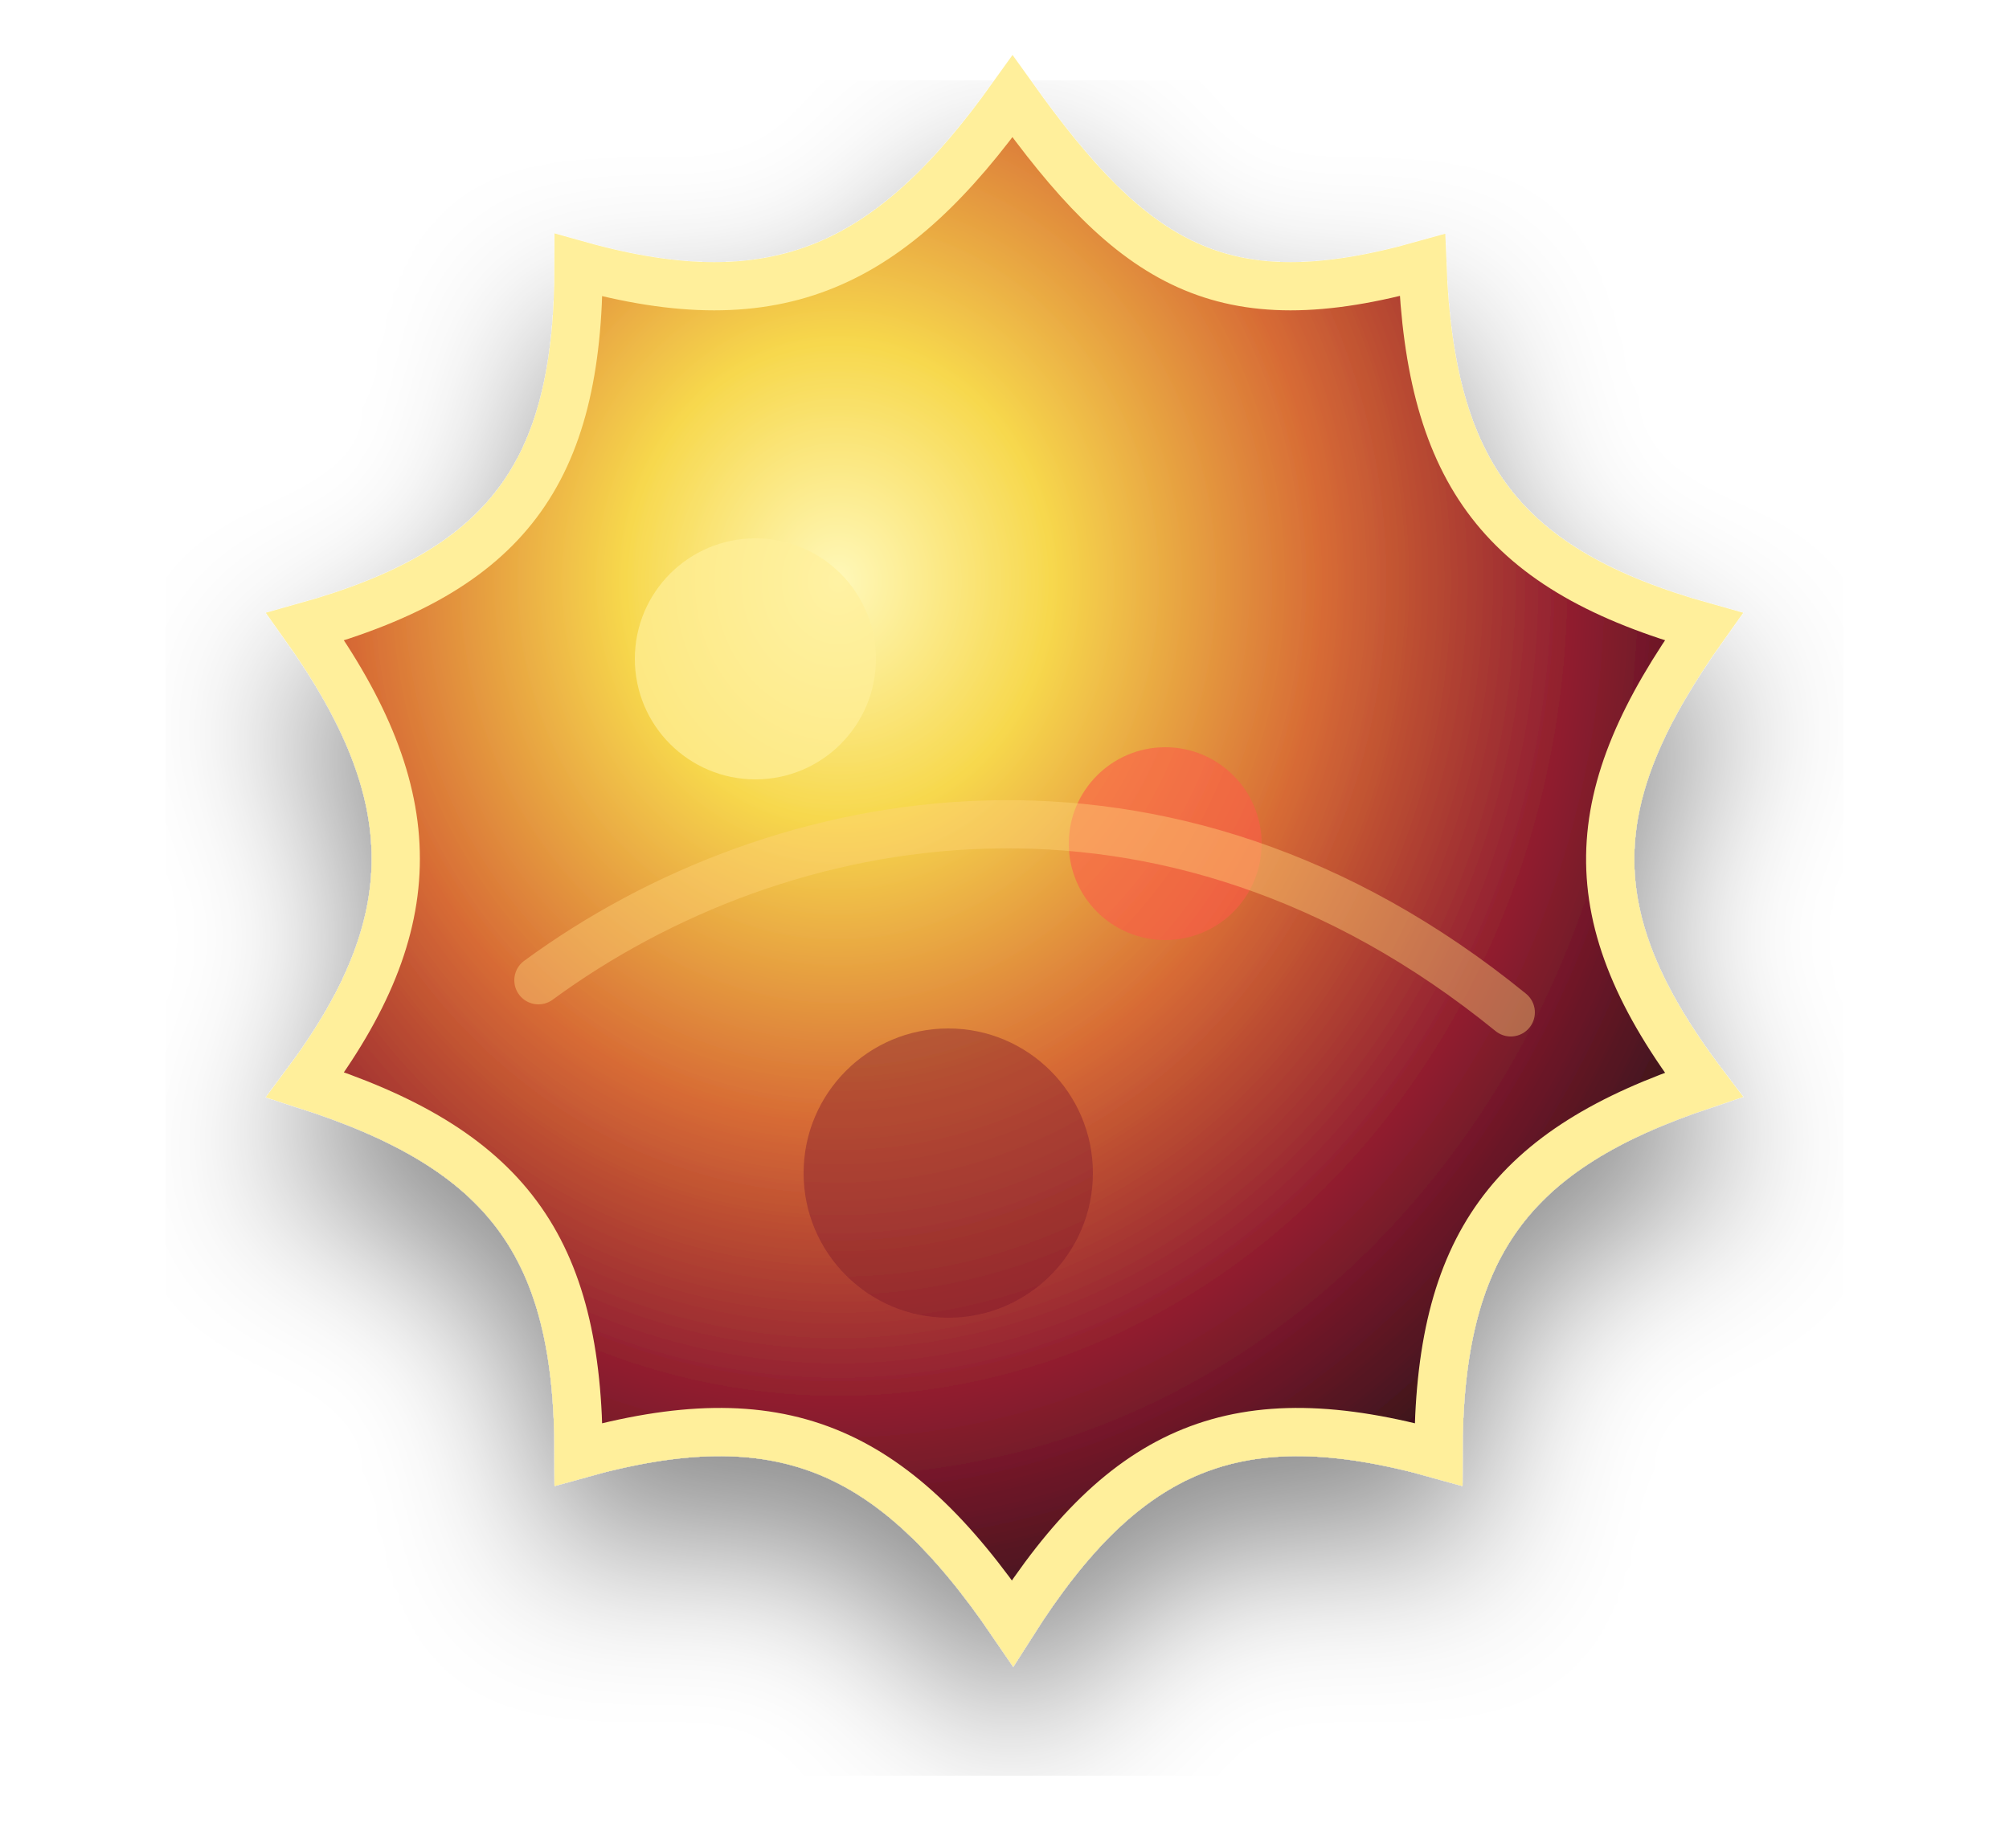
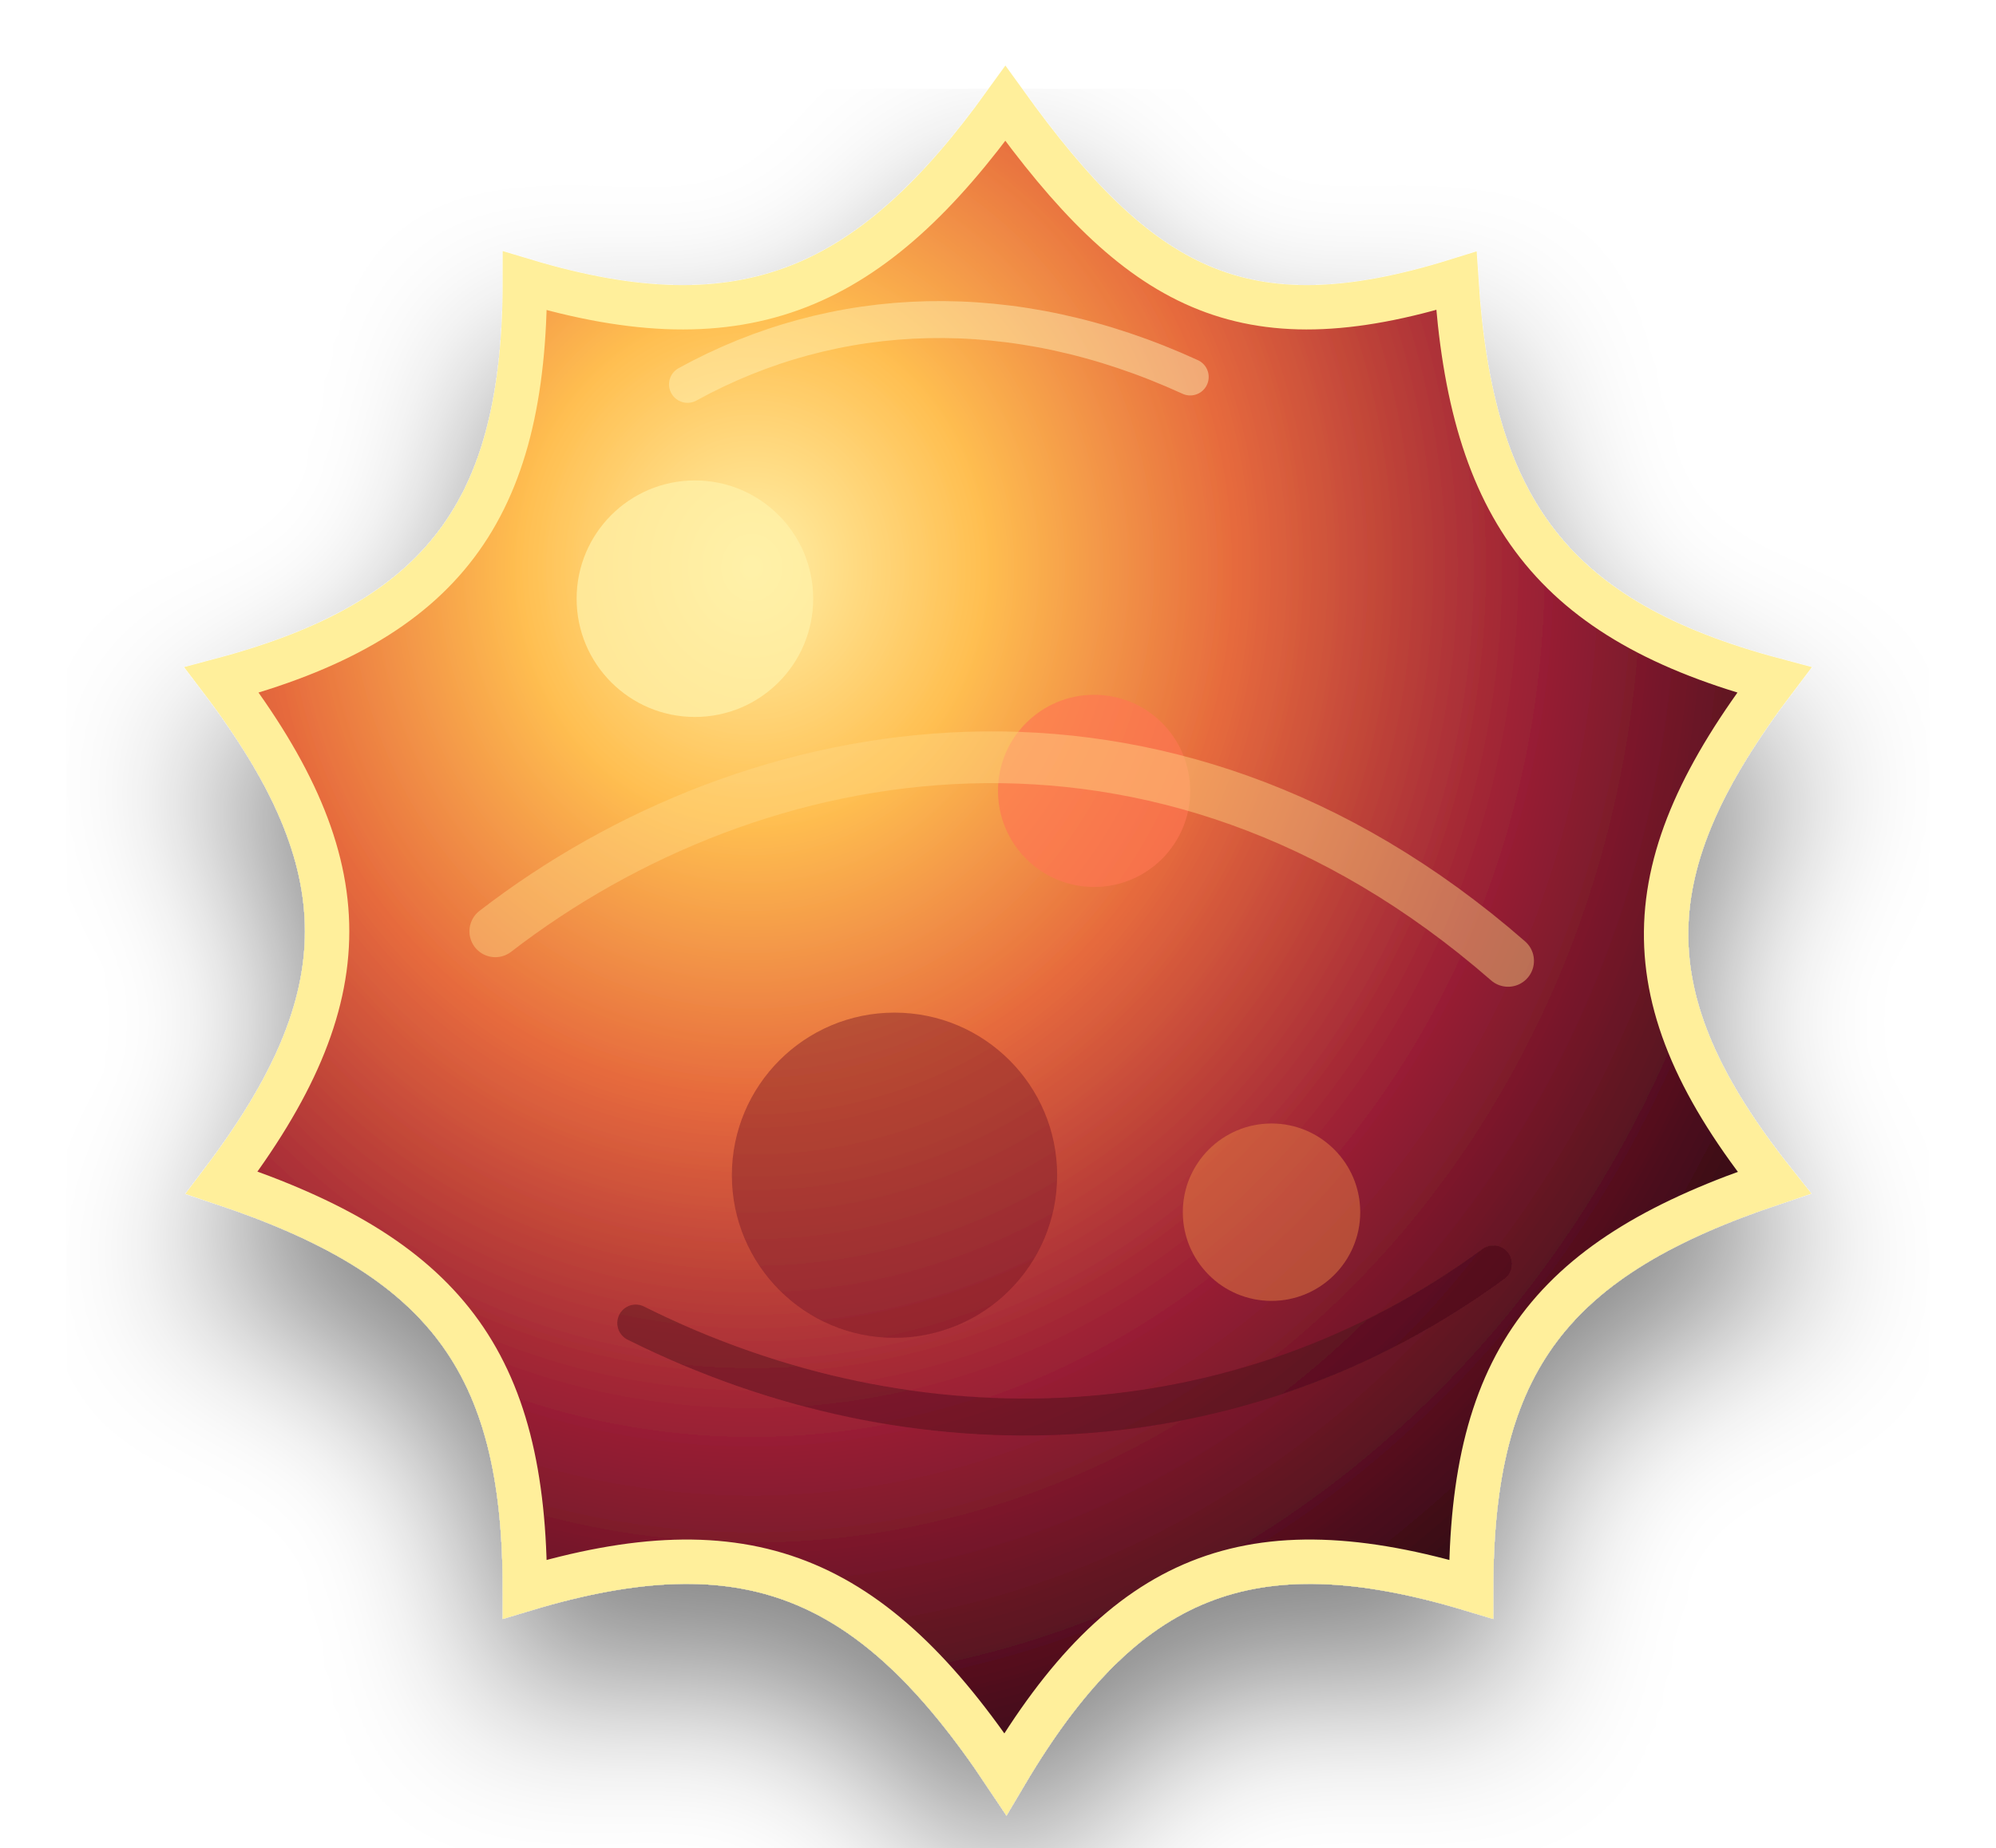
- <svg xmlns="http://www.w3.org/2000/svg" viewBox="0 0 250 230">
+ <svg xmlns="http://www.w3.org/2000/svg" viewBox="0 0 270 250">
  <defs>
-     <radialGradient id="tumor" cx="38%" cy="32%" r="70%">
-       <stop offset="0" stop-color="#fff8b9" />
-       <stop offset=".22" stop-color="#f7d84d" />
-       <stop offset=".5" stop-color="#d76b35" />
-       <stop offset=".76" stop-color="#8f1d2f" />
-       <stop offset="1" stop-color="#36101b" />
+     <radialGradient id="tumor" cx="34%" cy="28%" r="75%">
+       <stop offset="0" stop-color="#fff0a8" />
+       <stop offset=".2" stop-color="#ffbf51" />
+       <stop offset=".42" stop-color="#e66a3d" />
+       <stop offset=".68" stop-color="#9b2035" />
+       <stop offset="1" stop-color="#320914" />
    </radialGradient>
    <filter id="tumorGlow">
-       <feDropShadow dx="0" dy="0" stdDeviation="11" flood-color="#ff7b45" flood-opacity=".7" />
-       <feDropShadow dx="0" dy="10" stdDeviation="10" flood-color="#000" flood-opacity=".45" />
+       <feDropShadow dx="0" dy="0" stdDeviation="11" flood-color="#ff7b45" flood-opacity=".75" />
+       <feDropShadow dx="0" dy="12" stdDeviation="11" flood-color="#000" flood-opacity=".48" />
    </filter>
  </defs>
  <g filter="url(#tumorGlow)">
-     <path d="M126 12c15 21 26 28 51 21 1 26 10 38 35 45-15 21-16 36 0 57-24 8-33 20-33 46-25-7-39-1-53 21-15-22-29-28-54-21 0-26-9-38-34-46 15-20 15-36 0-57 25-7 34-19 34-45 25 7 39 0 54-21Z" fill="url(#tumor)" stroke="#ffef9b" stroke-width="6" />
-     <circle cx="94" cy="82" r="15" fill="#fff09a" opacity=".7" />
-     <circle cx="145" cy="105" r="12" fill="#fb5c48" opacity=".62" />
-     <circle cx="118" cy="146" r="18" fill="#7e172b" opacity=".42" />
-     <path d="M67 122c30-22 78-31 121 4" fill="none" stroke="#ffd47a" stroke-width="6" stroke-linecap="round" opacity=".42" />
+     <path d="M136 14c18 25 32 33 61 24 2 31 13 46 43 54-19 25-20 43 0 68-30 10-41 24-41 55-30-9-47-2-63 25-18-27-35-34-65-25 0-31-11-45-41-55 19-25 19-43 0-68 30-8 41-23 41-54 30 9 47 1 65-24Z" fill="url(#tumor)" stroke="#ffef9b" stroke-width="6" />
+     <circle cx="94" cy="81" r="16" fill="#fff2a8" opacity=".74" />
+     <circle cx="148" cy="107" r="13" fill="#ff7553" opacity=".66" />
+     <circle cx="121" cy="159" r="22" fill="#721223" opacity=".42" />
+     <circle cx="172" cy="164" r="12" fill="#ef8a45" opacity=".45" />
+     <path d="M67 126c35-27 90-37 137 4" fill="none" stroke="#ffd884" stroke-width="7" stroke-linecap="round" opacity=".44" />
+     <path d="M86 179c38 19 82 17 116-8" fill="none" stroke="#3d0915" stroke-width="5" stroke-linecap="round" opacity=".38" />
+     <path d="M93 52c20-11 44-12 68-1" fill="none" stroke="#fff6bd" stroke-width="5" stroke-linecap="round" opacity=".45" />
  </g>
</svg>
